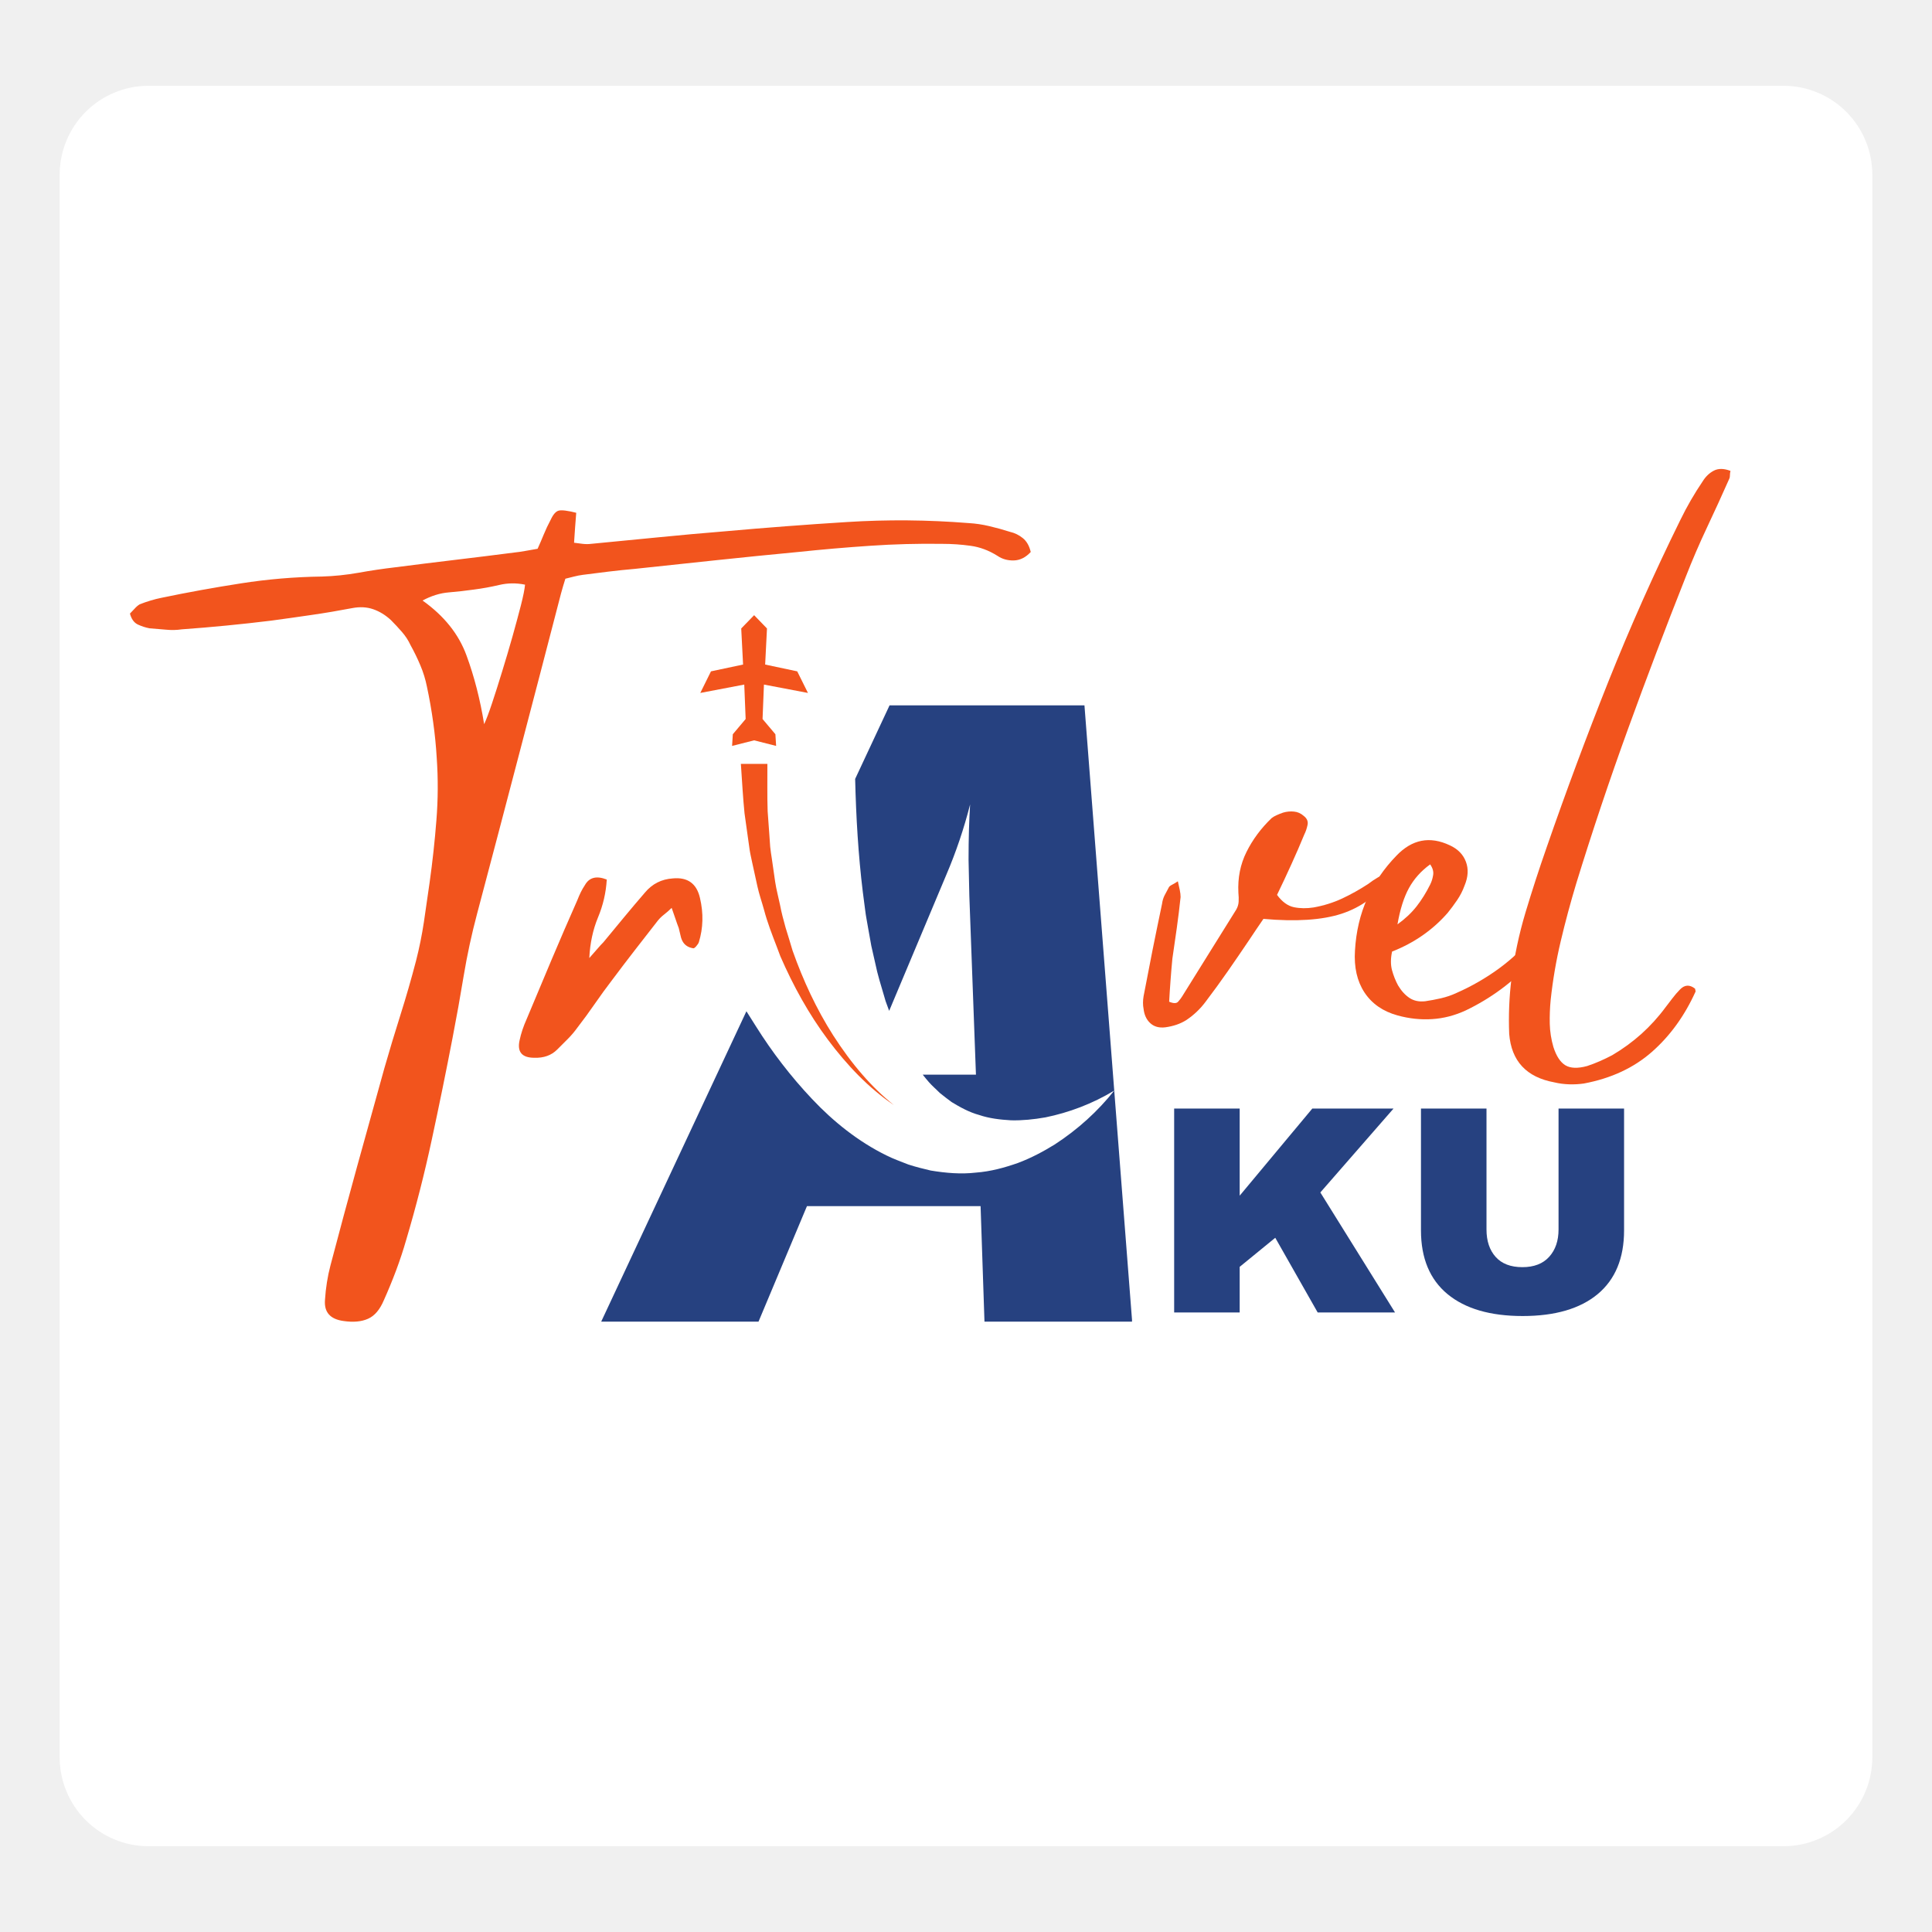
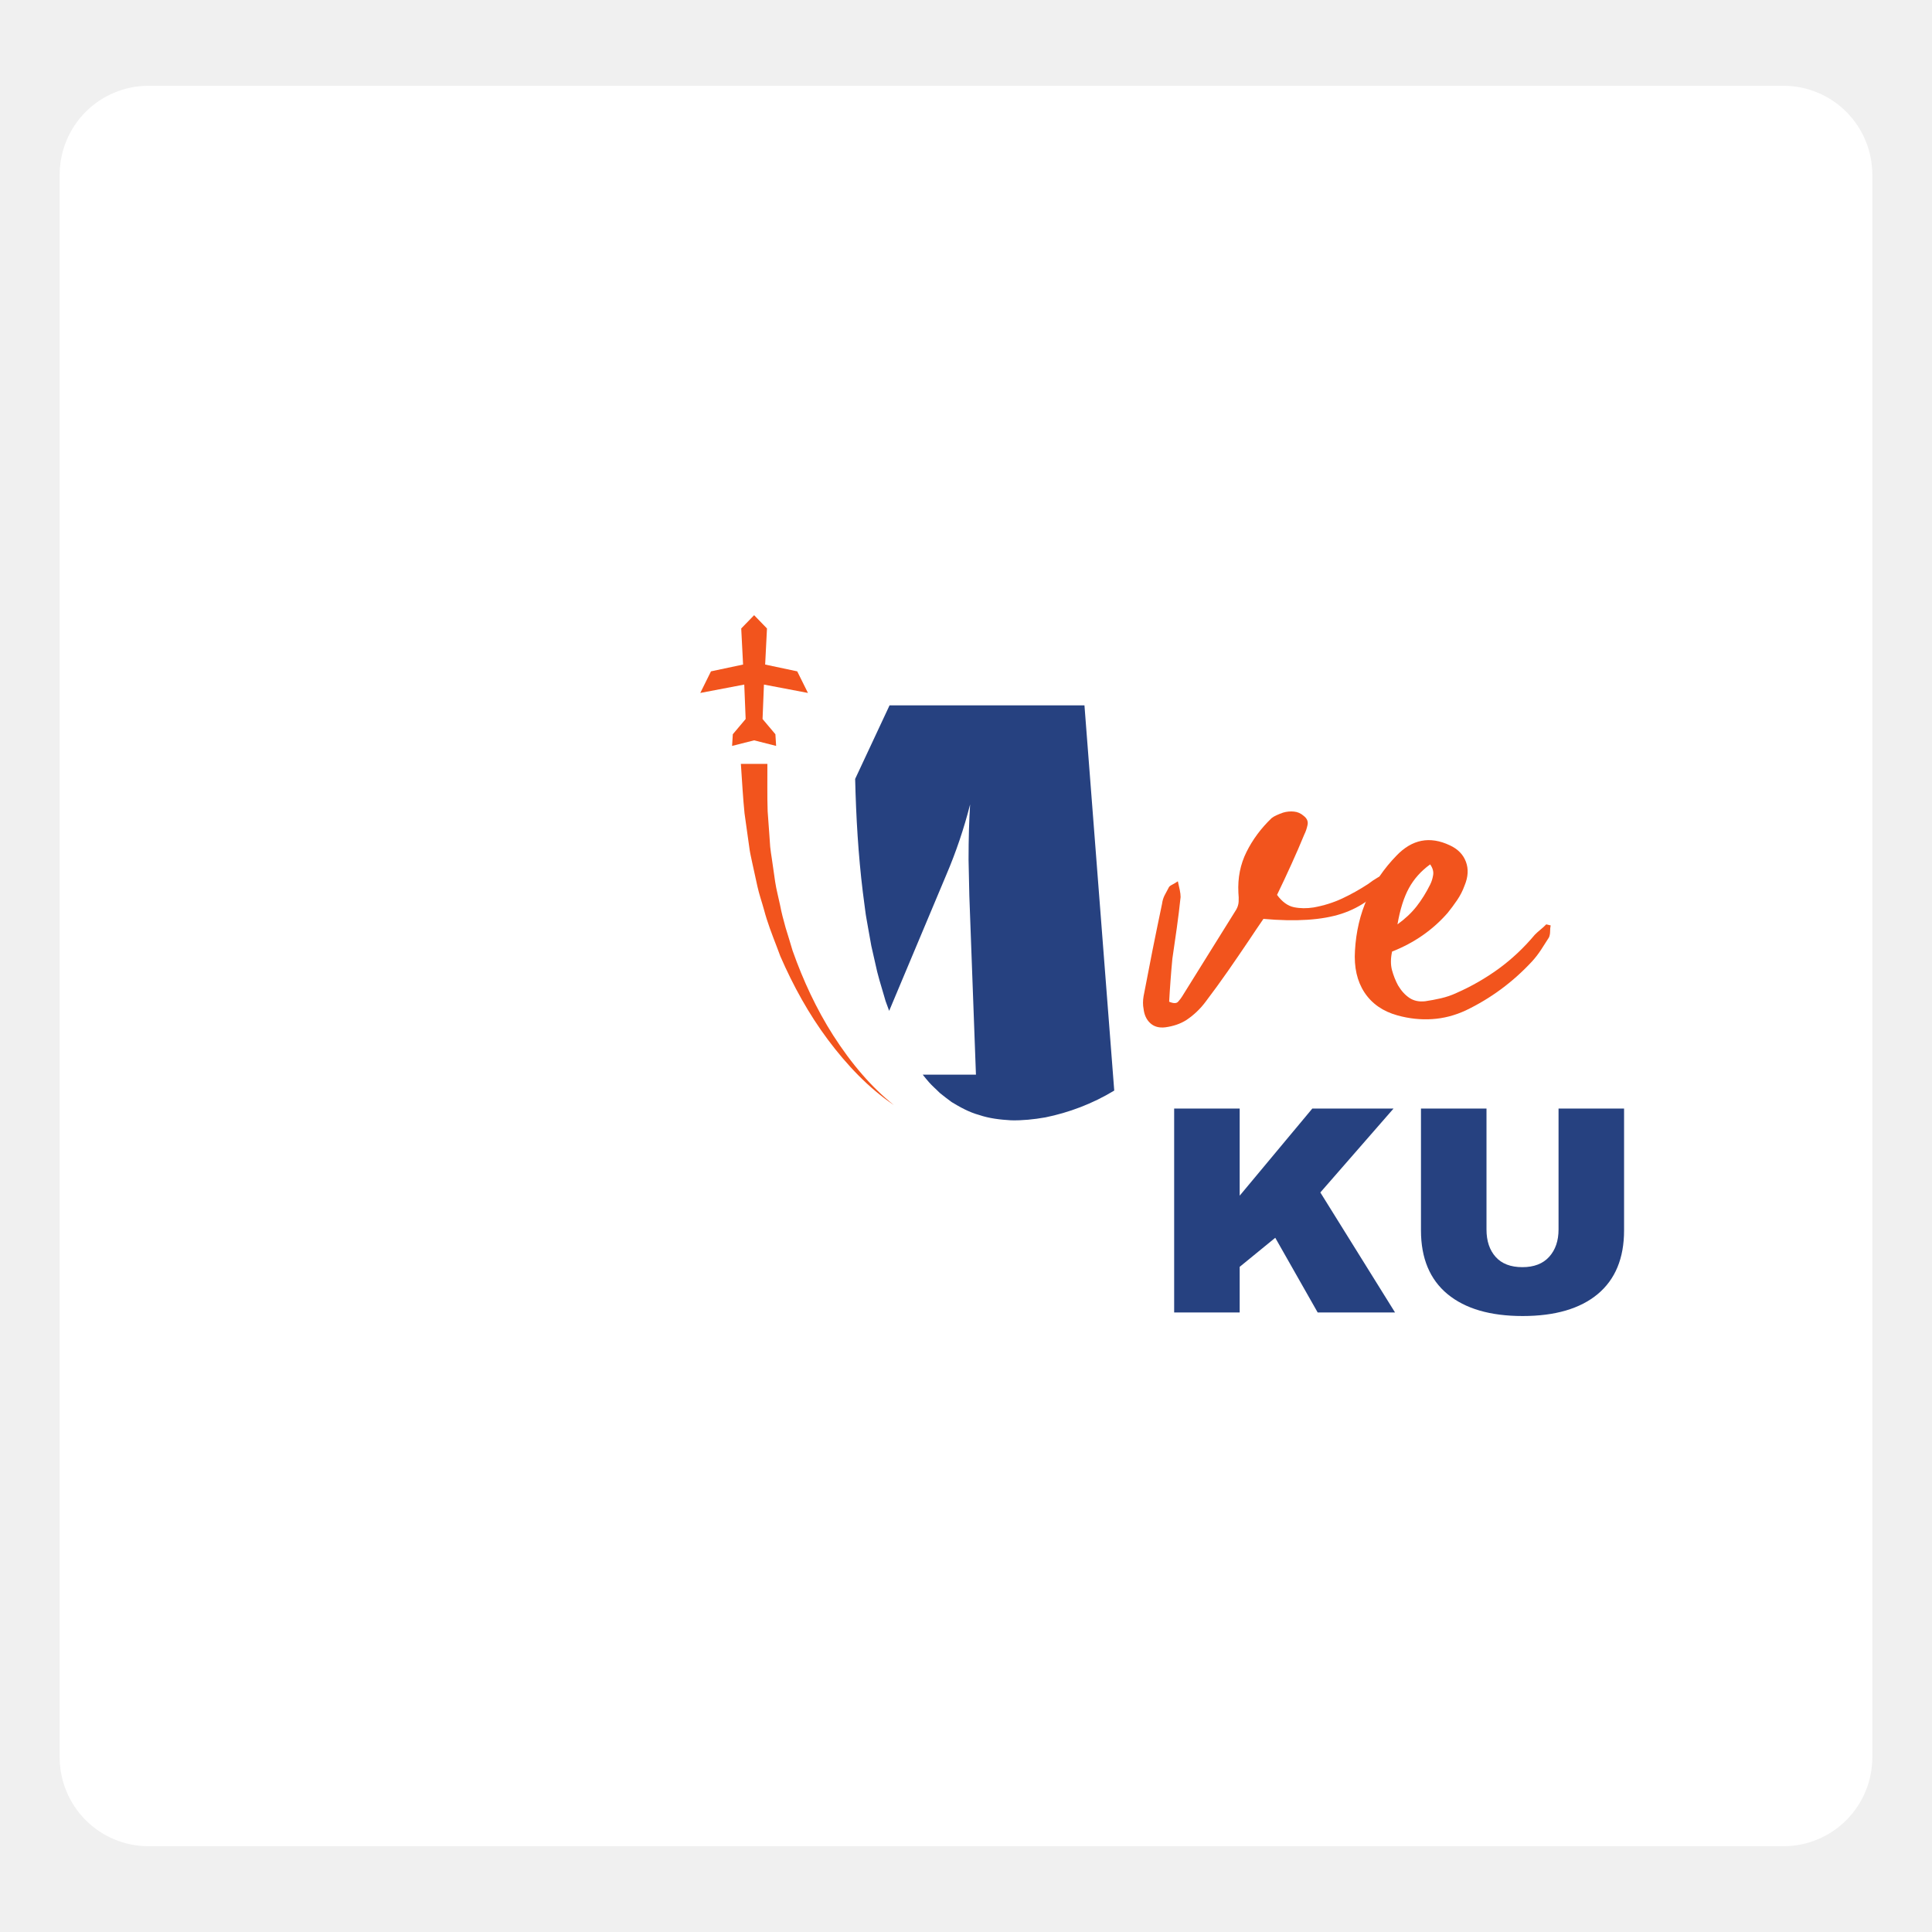
<svg xmlns="http://www.w3.org/2000/svg" width="500" zoomAndPan="magnify" viewBox="0 0 375 375" height="500" preserveAspectRatio="xMidYMid meet" version="1.0">
  <defs>
    <g />
    <clipPath id="9eb93e4233">
      <path d="M 11.582 16.652 L 363.961 16.652 L 363.961 358.348 L 11.582 358.348 Z M 11.582 16.652 " clip-rule="nonzero" />
    </clipPath>
    <clipPath id="d1ba37e1b1">
      <path d="M 28.832 16.652 L 346.168 16.652 C 350.742 16.652 355.129 18.469 358.363 21.703 C 361.598 24.938 363.418 29.324 363.418 33.902 L 363.418 341.098 C 363.418 345.676 361.598 350.062 358.363 353.297 C 355.129 356.531 350.742 358.348 346.168 358.348 L 28.832 358.348 C 24.258 358.348 19.871 356.531 16.637 353.297 C 13.402 350.062 11.582 345.676 11.582 341.098 L 11.582 33.902 C 11.582 29.324 13.402 24.938 16.637 21.703 C 19.871 18.469 24.258 16.652 28.832 16.652 Z M 28.832 16.652 " clip-rule="nonzero" />
    </clipPath>
    <clipPath id="51d9e5057a">
      <path d="M 116.715 136 L 219.723 136 L 219.723 256.84 L 116.715 256.84 Z M 116.715 136 " clip-rule="nonzero" />
    </clipPath>
    <clipPath id="242e12da88">
      <path d="M 135 119.098 L 157 119.098 L 157 145 L 135 145 Z M 135 119.098 " clip-rule="nonzero" />
    </clipPath>
  </defs>
  <g clip-path="url(#9eb93e4233)">
    <g clip-path="url(#d1ba37e1b1)">
      <path fill="#ffffff" d="M 11.582 16.652 L 363.961 16.652 L 363.961 358.348 L 11.582 358.348 Z M 11.582 16.652 " fill-opacity="1" fill-rule="nonzero" />
    </g>
  </g>
  <g clip-path="url(#51d9e5057a)">
-     <path fill="#264180" d="M 210.492 136.914 L 172.66 136.914 L 165.984 151.191 C 166.16 158.602 166.594 165.953 167.469 173.117 L 167.93 176.652 C 168.066 177.867 168.316 178.953 168.5 180.121 L 169.121 183.59 L 169.879 186.934 C 170.344 189.227 171.012 191.297 171.652 193.488 L 171.891 194.305 L 172.168 195.066 L 172.586 196.207 L 183.711 169.723 C 185.57 165.363 187.102 160.84 188.297 156.141 C 188.102 159.199 187.996 162.762 187.996 166.867 L 188.148 173.891 L 189.43 208.586 L 179.098 208.586 C 179.492 209.094 179.902 209.586 180.32 210.066 C 180.973 210.816 181.707 211.414 182.402 212.129 C 183.145 212.746 183.918 213.316 184.711 213.91 C 186.352 214.91 188.113 215.887 190.055 216.418 C 191.996 217.078 194.086 217.328 196.262 217.453 C 198.422 217.504 200.664 217.281 202.93 216.879 C 207.434 215.961 212.02 214.258 216.273 211.68 Z M 216.273 211.68 C 213.078 215.715 209.199 219.223 204.766 222.113 C 202.523 223.504 200.145 224.77 197.574 225.734 C 195.004 226.637 192.273 227.391 189.41 227.602 C 186.551 227.938 183.613 227.691 180.648 227.199 C 179.203 226.863 177.73 226.496 176.285 226.023 C 174.895 225.461 173.422 224.957 172.074 224.273 C 166.582 221.586 161.711 217.664 157.621 213.316 C 153.5 208.961 149.852 204.188 146.754 199.254 C 146.125 198.273 145.5 197.285 144.879 196.285 L 116.691 256.531 L 147.227 256.531 L 156.629 234.113 L 190.332 234.113 L 191.086 256.531 L 219.75 256.531 L 216.273 211.68 " fill-opacity="1" fill-rule="nonzero" />
+     <path fill="#264180" d="M 210.492 136.914 L 172.66 136.914 L 165.984 151.191 C 166.16 158.602 166.594 165.953 167.469 173.117 L 167.93 176.652 C 168.066 177.867 168.316 178.953 168.5 180.121 L 169.121 183.59 L 169.879 186.934 C 170.344 189.227 171.012 191.297 171.652 193.488 L 171.891 194.305 L 172.168 195.066 L 172.586 196.207 L 183.711 169.723 C 185.57 165.363 187.102 160.84 188.297 156.141 C 188.102 159.199 187.996 162.762 187.996 166.867 L 188.148 173.891 L 189.43 208.586 L 179.098 208.586 C 179.492 209.094 179.902 209.586 180.32 210.066 C 180.973 210.816 181.707 211.414 182.402 212.129 C 183.145 212.746 183.918 213.316 184.711 213.91 C 186.352 214.91 188.113 215.887 190.055 216.418 C 191.996 217.078 194.086 217.328 196.262 217.453 C 198.422 217.504 200.664 217.281 202.93 216.879 C 207.434 215.961 212.02 214.258 216.273 211.68 Z M 216.273 211.68 " fill-opacity="1" fill-rule="nonzero" />
  </g>
  <path fill="#f2541d" d="M 167.387 208.586 C 165.305 206.203 163.434 203.625 161.711 200.949 C 158.457 195.84 155.879 190.281 153.84 184.52 C 153.41 183.02 152.926 181.527 152.48 180.043 C 152.074 178.594 151.688 177.152 151.41 175.672 C 151.102 174.168 150.688 172.691 150.461 171.176 L 149.805 166.617 C 149.699 165.867 149.559 165.113 149.492 164.348 L 149.332 162.047 L 149 157.461 C 148.895 154.391 148.965 151.32 148.949 148.266 L 143.801 148.266 C 143.805 148.387 143.816 148.523 143.828 148.645 C 144.043 151.734 144.203 154.805 144.512 157.863 L 145.18 162.641 L 145.516 165.016 C 145.633 165.801 145.836 166.582 145.988 167.367 L 147.012 172.039 C 147.352 173.598 147.891 175.109 148.309 176.637 C 148.949 179.066 149.863 181.398 150.758 183.727 C 150.996 184.355 151.23 184.969 151.461 185.598 C 153.973 191.383 157.012 196.871 160.695 201.801 C 164.355 206.695 168.582 211.176 173.504 214.496 C 171.293 212.734 169.25 210.738 167.387 208.586 " fill-opacity="1" fill-rule="nonzero" />
  <g clip-path="url(#242e12da88)">
    <path fill="#f2541d" d="M 148.012 139.559 L 148.281 132.875 L 156.824 134.5 L 154.742 130.309 L 148.516 128.988 L 148.871 121.984 L 146.375 119.406 L 143.871 121.984 L 144.23 128.988 L 138 130.309 L 135.926 134.5 L 144.461 132.875 L 144.73 139.559 L 142.238 142.516 L 142.098 144.781 L 146.375 143.699 L 150.645 144.781 L 150.504 142.516 L 148.012 139.559 " fill-opacity="1" fill-rule="nonzero" />
-   </g>
-   <g fill="#f2541d" fill-opacity="1">
-     <g transform="translate(49.86321, 204.2503)">
-       <g>
-         <path d="M -20.844 -82.297 C -21.613 -82.441 -22.367 -82.688 -23.109 -83.031 C -23.848 -83.383 -24.359 -84.094 -24.641 -85.156 C -24.359 -85.438 -24.055 -85.754 -23.734 -86.109 C -23.422 -86.461 -23.094 -86.742 -22.75 -86.953 C -22.039 -87.234 -21.332 -87.477 -20.625 -87.688 C -19.914 -87.906 -19.211 -88.082 -18.516 -88.219 C -13.43 -89.281 -8.297 -90.211 -3.109 -91.016 C 2.066 -91.828 7.301 -92.27 12.594 -92.344 C 14.988 -92.414 17.363 -92.66 19.719 -93.078 C 22.082 -93.504 24.469 -93.859 26.875 -94.141 C 30.75 -94.641 34.609 -95.117 38.453 -95.578 C 42.297 -96.035 46.117 -96.508 49.922 -97 C 50.629 -97.07 51.352 -97.176 52.094 -97.312 C 52.832 -97.457 53.629 -97.598 54.484 -97.734 C 54.898 -98.648 55.301 -99.582 55.688 -100.531 C 56.082 -101.488 56.523 -102.426 57.016 -103.344 C 57.504 -104.406 58.031 -105.004 58.594 -105.141 C 59.164 -105.285 60.297 -105.145 61.984 -104.719 C 61.91 -103.801 61.836 -102.867 61.766 -101.922 C 61.703 -100.973 61.633 -99.969 61.562 -98.906 C 62.125 -98.832 62.688 -98.758 63.25 -98.688 C 63.82 -98.625 64.352 -98.625 64.844 -98.688 C 69.219 -99.113 73.555 -99.535 77.859 -99.953 C 82.16 -100.379 86.492 -100.77 90.859 -101.125 C 98.766 -101.832 106.645 -102.43 114.5 -102.922 C 122.363 -103.422 130.25 -103.352 138.156 -102.719 C 139.488 -102.645 140.828 -102.445 142.172 -102.125 C 143.516 -101.812 144.852 -101.441 146.188 -101.016 C 147.102 -100.805 147.93 -100.398 148.672 -99.797 C 149.41 -99.203 149.922 -98.305 150.203 -97.109 C 149.223 -96.047 148.129 -95.5 146.922 -95.469 C 145.723 -95.438 144.664 -95.734 143.75 -96.359 C 142.062 -97.422 140.316 -98.07 138.516 -98.312 C 136.723 -98.562 134.91 -98.688 133.078 -98.688 C 128.348 -98.758 123.656 -98.633 119 -98.312 C 114.344 -98 109.691 -97.598 105.047 -97.109 C 99.754 -96.609 94.461 -96.078 89.172 -95.516 C 83.879 -94.953 78.594 -94.391 73.312 -93.828 C 71.613 -93.68 69.914 -93.504 68.219 -93.297 C 66.531 -93.086 64.875 -92.879 63.25 -92.672 C 62.688 -92.598 62.125 -92.488 61.562 -92.344 C 61 -92.207 60.438 -92.066 59.875 -91.922 C 59.727 -91.43 59.582 -90.957 59.438 -90.5 C 59.301 -90.039 59.164 -89.562 59.031 -89.062 C 56.344 -78.695 53.641 -68.332 50.922 -57.969 C 48.211 -47.602 45.484 -37.238 42.734 -26.875 C 41.68 -22.914 40.816 -18.91 40.141 -14.859 C 39.473 -10.805 38.75 -6.77 37.969 -2.75 C 36.707 3.812 35.367 10.367 33.953 16.922 C 32.547 23.484 30.891 29.973 28.984 36.391 C 28.422 38.359 27.77 40.332 27.031 42.312 C 26.289 44.289 25.492 46.227 24.641 48.125 C 23.867 49.957 22.848 51.156 21.578 51.719 C 20.305 52.289 18.719 52.438 16.812 52.156 C 14.207 51.801 13.008 50.426 13.219 48.031 C 13.289 46.895 13.414 45.766 13.594 44.641 C 13.77 43.516 14 42.422 14.281 41.359 C 15.969 34.941 17.691 28.539 19.453 22.156 C 21.223 15.781 22.988 9.414 24.75 3.062 C 25.738 -0.383 26.781 -3.836 27.875 -7.297 C 28.969 -10.754 29.973 -14.242 30.891 -17.766 C 31.523 -20.234 32.035 -22.754 32.422 -25.328 C 32.805 -27.91 33.176 -30.469 33.531 -33 C 34.094 -37.02 34.531 -41.039 34.844 -45.062 C 35.164 -49.082 35.188 -53.102 34.906 -57.125 C 34.77 -59.445 34.539 -61.754 34.219 -64.047 C 33.906 -66.336 33.5 -68.648 33 -70.984 C 32.719 -72.391 32.297 -73.758 31.734 -75.094 C 31.172 -76.438 30.535 -77.742 29.828 -79.016 C 29.41 -79.93 28.848 -80.797 28.141 -81.609 C 27.43 -82.422 26.723 -83.18 26.016 -83.891 C 24.961 -84.867 23.816 -85.57 22.578 -86 C 21.348 -86.426 19.992 -86.5 18.516 -86.219 C 15.898 -85.719 13.27 -85.273 10.625 -84.891 C 7.988 -84.504 5.363 -84.133 2.75 -83.781 C -0.145 -83.426 -3.035 -83.109 -5.922 -82.828 C -8.816 -82.547 -11.707 -82.301 -14.594 -82.094 C -15.582 -81.945 -16.602 -81.926 -17.656 -82.031 C -18.719 -82.133 -19.781 -82.223 -20.844 -82.297 Z M 32.156 -87.688 C 36.32 -84.727 39.16 -81.188 40.672 -77.062 C 42.191 -72.938 43.336 -68.477 44.109 -63.688 C 44.535 -64.602 45.047 -65.957 45.641 -67.75 C 46.242 -69.551 46.895 -71.598 47.594 -73.891 C 48.301 -76.18 48.973 -78.453 49.609 -80.703 C 50.242 -82.961 50.789 -84.988 51.25 -86.781 C 51.707 -88.582 51.973 -89.91 52.047 -90.766 C 50.348 -91.117 48.672 -91.098 47.016 -90.703 C 45.359 -90.316 43.719 -90.02 42.094 -89.812 C 40.551 -89.594 38.93 -89.41 37.234 -89.266 C 35.547 -89.129 33.852 -88.602 32.156 -87.688 Z M 32.156 -87.688 " />
-       </g>
-     </g>
-   </g>
-   <g fill="#f2541d" fill-opacity="1">
-     <g transform="translate(104.8674, 204.2503)">
-       <g>
-         <path d="M 31 -29.938 C 31.695 -26.977 31.625 -24.125 30.781 -21.375 C 30.707 -21.156 30.531 -20.883 30.25 -20.562 C 29.969 -20.25 29.758 -20.129 29.625 -20.203 C 28.77 -20.348 28.133 -20.738 27.719 -21.375 C 27.5 -21.719 27.336 -22.133 27.234 -22.625 C 27.129 -23.125 27.008 -23.625 26.875 -24.125 C 26.656 -24.688 26.441 -25.285 26.234 -25.922 C 26.023 -26.555 25.781 -27.258 25.5 -28.031 C 25 -27.539 24.52 -27.117 24.062 -26.766 C 23.602 -26.41 23.195 -26.02 22.844 -25.594 C 21.363 -23.695 19.883 -21.797 18.406 -19.891 C 16.926 -17.984 15.445 -16.039 13.969 -14.062 C 12.832 -12.582 11.719 -11.051 10.625 -9.469 C 9.531 -7.883 8.383 -6.316 7.188 -4.766 C 6.625 -3.984 6.008 -3.258 5.344 -2.594 C 4.676 -1.926 3.988 -1.238 3.281 -0.531 C 2.156 0.594 0.676 1.125 -1.156 1.062 C -3.562 1.062 -4.516 -0.066 -4.016 -2.328 C -3.734 -3.672 -3.273 -5.047 -2.641 -6.453 C -1.023 -10.328 0.594 -14.188 2.219 -18.031 C 3.844 -21.875 5.5 -25.703 7.188 -29.516 C 7.406 -30.078 7.633 -30.602 7.875 -31.094 C 8.125 -31.594 8.391 -32.051 8.672 -32.469 C 9.516 -33.957 10.926 -34.312 12.906 -33.531 C 12.758 -30.988 12.191 -28.535 11.203 -26.172 C 10.223 -23.816 9.66 -21.191 9.516 -18.297 C 10.148 -19.004 10.676 -19.602 11.094 -20.094 C 11.52 -20.594 11.91 -21.02 12.266 -21.375 C 13.609 -22.988 14.945 -24.609 16.281 -26.234 C 17.625 -27.859 18.969 -29.445 20.312 -31 C 21.719 -32.688 23.516 -33.602 25.703 -33.75 C 28.598 -34.031 30.363 -32.758 31 -29.938 Z M 31 -29.938 " />
-       </g>
-     </g>
  </g>
  <g fill="#264180" fill-opacity="1">
    <g transform="translate(223.6526, 254.7518)">
      <g>
        <path d="M 31.062 -39.578 L 46.828 -39.578 L 32.625 -23.297 L 47.125 0 L 32.109 0 L 23.875 -14.5 L 16.969 -8.859 L 16.969 0 L 4.25 0 L 4.25 -39.578 L 16.969 -39.578 L 16.969 -22.672 Z M 31.062 -39.578 " />
      </g>
    </g>
  </g>
  <g fill="#264180" fill-opacity="1">
    <g transform="translate(271.5596, 254.7518)">
      <g>
        <path d="M 43.672 -15.938 C 43.672 -10.531 41.961 -6.406 38.547 -3.562 C 35.129 -0.727 30.273 0.688 23.984 0.688 C 17.703 0.688 12.844 -0.727 9.406 -3.562 C 5.969 -6.406 4.25 -10.531 4.25 -15.938 L 4.25 -39.578 L 16.969 -39.578 L 16.969 -16.109 C 16.969 -13.879 17.562 -12.102 18.75 -10.781 C 19.938 -9.457 21.664 -8.797 23.938 -8.797 C 26.195 -8.797 27.93 -9.469 29.141 -10.812 C 30.348 -12.156 30.953 -13.922 30.953 -16.109 L 30.953 -39.578 L 43.672 -39.578 Z M 43.672 -15.938 " />
      </g>
    </g>
  </g>
  <g fill="#f2541d" fill-opacity="1">
    <g transform="translate(223.6526, 196.8705)">
      <g>
        <path d="M 41.891 -25.281 C 42.523 -25.77 43.176 -26.207 43.844 -26.594 C 44.508 -26.988 45.301 -26.941 46.219 -26.453 C 43.688 -23.066 40.531 -20.754 36.75 -19.516 C 32.977 -18.285 27.922 -17.953 21.578 -18.516 C 21.148 -17.879 20.691 -17.207 20.203 -16.5 C 19.711 -15.789 19.219 -15.051 18.719 -14.281 C 17.383 -12.301 16.031 -10.32 14.656 -8.344 C 13.281 -6.375 11.848 -4.406 10.359 -2.438 C 9.305 -1.02 8.039 0.176 6.562 1.156 C 5.426 1.863 4.082 2.32 2.531 2.531 C 1.332 2.676 0.363 2.41 -0.375 1.734 C -1.113 1.066 -1.551 0.133 -1.688 -1.062 C -1.758 -1.414 -1.797 -1.801 -1.797 -2.219 C -1.797 -2.645 -1.758 -3.066 -1.688 -3.484 C -1.125 -6.453 -0.547 -9.43 0.047 -12.422 C 0.648 -15.422 1.27 -18.438 1.906 -21.469 C 1.977 -22.031 2.133 -22.555 2.375 -23.047 C 2.625 -23.547 2.891 -24.047 3.172 -24.547 C 3.242 -24.754 3.457 -24.945 3.812 -25.125 C 4.164 -25.301 4.551 -25.531 4.969 -25.812 C 5.113 -25.176 5.238 -24.609 5.344 -24.109 C 5.445 -23.617 5.5 -23.164 5.5 -22.75 C 5.289 -20.77 5.047 -18.773 4.766 -16.766 C 4.484 -14.754 4.195 -12.766 3.906 -10.797 C 3.77 -9.379 3.648 -7.961 3.547 -6.547 C 3.441 -5.141 3.352 -3.77 3.281 -2.438 C 4.125 -2.082 4.703 -2.082 5.016 -2.438 C 5.336 -2.789 5.602 -3.141 5.812 -3.484 C 7.582 -6.305 9.328 -9.109 11.047 -11.891 C 12.773 -14.68 14.523 -17.488 16.297 -20.312 C 16.578 -20.801 16.734 -21.312 16.766 -21.844 C 16.797 -22.375 16.781 -22.957 16.719 -23.594 C 16.57 -26.477 17.098 -29.117 18.297 -31.516 C 19.492 -33.922 21.117 -36.109 23.172 -38.078 C 23.453 -38.297 23.785 -38.488 24.172 -38.656 C 24.555 -38.832 24.961 -38.992 25.391 -39.141 C 26.098 -39.348 26.801 -39.414 27.5 -39.344 C 28.207 -39.281 28.844 -39 29.406 -38.5 C 30.039 -38.008 30.285 -37.426 30.141 -36.75 C 30.004 -36.082 29.797 -35.469 29.516 -34.906 C 28.734 -33 27.898 -31.078 27.016 -29.141 C 26.141 -27.203 25.207 -25.211 24.219 -23.172 C 25.207 -21.828 26.301 -21.031 27.5 -20.781 C 28.695 -20.539 29.969 -20.523 31.312 -20.734 C 33.281 -21.086 35.129 -21.664 36.859 -22.469 C 38.586 -23.281 40.266 -24.219 41.891 -25.281 Z M 41.891 -25.281 " />
      </g>
    </g>
  </g>
  <g fill="#f2541d" fill-opacity="1">
    <g transform="translate(263.5307, 196.8705)">
      <g>
        <path d="M 36.594 -17.453 C 36.594 -17.453 36.879 -17.383 37.453 -17.25 C 37.379 -16.895 37.344 -16.504 37.344 -16.078 C 37.344 -15.648 37.27 -15.266 37.125 -14.922 C 36.633 -14.141 36.125 -13.344 35.594 -12.531 C 35.062 -11.719 34.477 -10.961 33.844 -10.266 C 30.113 -6.242 25.812 -3.066 20.938 -0.734 C 18.82 0.242 16.656 0.801 14.438 0.938 C 12.219 1.082 9.977 0.844 7.719 0.219 C 4.895 -0.562 2.758 -2.047 1.312 -4.234 C -0.125 -6.422 -0.738 -9.133 -0.531 -12.375 C -0.32 -16.039 0.469 -19.406 1.844 -22.469 C 3.219 -25.539 5.109 -28.312 7.516 -30.781 C 10.547 -33.957 14 -34.629 17.875 -32.797 C 19.426 -32.086 20.469 -31.023 21 -29.609 C 21.531 -28.203 21.441 -26.656 20.734 -24.969 C 20.379 -23.977 19.898 -23.039 19.297 -22.156 C 18.703 -21.281 18.086 -20.453 17.453 -19.672 C 14.555 -16.359 10.961 -13.859 6.672 -12.172 C 6.379 -10.828 6.375 -9.625 6.656 -8.562 C 6.945 -7.508 7.336 -6.523 7.828 -5.609 C 8.461 -4.547 9.203 -3.734 10.047 -3.172 C 10.891 -2.609 11.91 -2.395 13.109 -2.531 C 14.098 -2.676 15.117 -2.867 16.172 -3.109 C 17.234 -3.359 18.223 -3.695 19.141 -4.125 C 22.035 -5.395 24.77 -6.961 27.344 -8.828 C 29.914 -10.703 32.258 -12.906 34.375 -15.438 C 34.727 -15.789 35.098 -16.125 35.484 -16.438 C 35.879 -16.758 36.25 -17.098 36.594 -17.453 Z M 14.062 -29.094 C 12.301 -27.82 10.926 -26.285 9.938 -24.484 C 8.957 -22.691 8.219 -20.348 7.719 -17.453 C 9.195 -18.516 10.43 -19.676 11.422 -20.938 C 12.41 -22.207 13.289 -23.617 14.062 -25.172 C 14.344 -25.734 14.535 -26.348 14.641 -27.016 C 14.754 -27.691 14.562 -28.383 14.062 -29.094 Z M 14.062 -29.094 " />
      </g>
    </g>
  </g>
-   <g fill="#f2541d" fill-opacity="1">
-     <g transform="translate(295.7928, 196.8705)">
-       <g>
-         <path d="M 10.156 -25.391 C 9.031 -21.648 8.023 -17.91 7.141 -14.172 C 6.254 -10.43 5.602 -6.625 5.188 -2.75 C 5.039 -1.195 4.984 0.332 5.016 1.844 C 5.055 3.363 5.289 4.863 5.719 6.344 C 6.281 8.102 7.051 9.285 8.031 9.891 C 9.02 10.492 10.43 10.547 12.266 10.047 C 13.117 9.766 13.945 9.445 14.75 9.094 C 15.562 8.738 16.359 8.352 17.141 7.938 C 19.18 6.738 21.066 5.363 22.797 3.812 C 24.523 2.258 26.094 0.531 27.5 -1.375 C 27.926 -1.938 28.367 -2.516 28.828 -3.109 C 29.285 -3.711 29.758 -4.266 30.25 -4.766 C 31.164 -5.742 32.156 -5.812 33.219 -4.969 C 33.289 -4.688 33.328 -4.508 33.328 -4.438 C 31.203 0.281 28.375 4.191 24.844 7.297 C 21.32 10.398 16.922 12.445 11.641 13.438 C 10.723 13.57 9.77 13.625 8.781 13.594 C 7.789 13.562 6.836 13.438 5.922 13.219 C 0.492 12.227 -2.43 9.094 -2.859 3.812 C -2.93 2.039 -2.93 0.258 -2.859 -1.531 C -2.785 -3.332 -2.645 -5.078 -2.438 -6.766 C -1.875 -11.211 -0.957 -15.551 0.312 -19.781 C 1.582 -24.008 2.957 -28.238 4.438 -32.469 C 8.176 -43.258 12.16 -53.961 16.391 -64.578 C 20.629 -75.191 25.285 -85.645 30.359 -95.938 C 31.629 -98.551 33.078 -101.055 34.703 -103.453 C 35.266 -104.367 35.984 -105.055 36.859 -105.516 C 37.742 -105.973 38.82 -105.957 40.094 -105.469 C 40.02 -105.188 39.984 -104.898 39.984 -104.609 C 39.984 -104.328 39.945 -104.117 39.875 -103.984 C 38.469 -100.805 37.023 -97.648 35.547 -94.516 C 34.066 -91.379 32.691 -88.188 31.422 -84.938 C 27.535 -75.133 23.797 -65.281 20.203 -55.375 C 16.609 -45.469 13.258 -35.473 10.156 -25.391 Z M 10.156 -25.391 " />
-       </g>
-     </g>
-   </g>
</svg>
